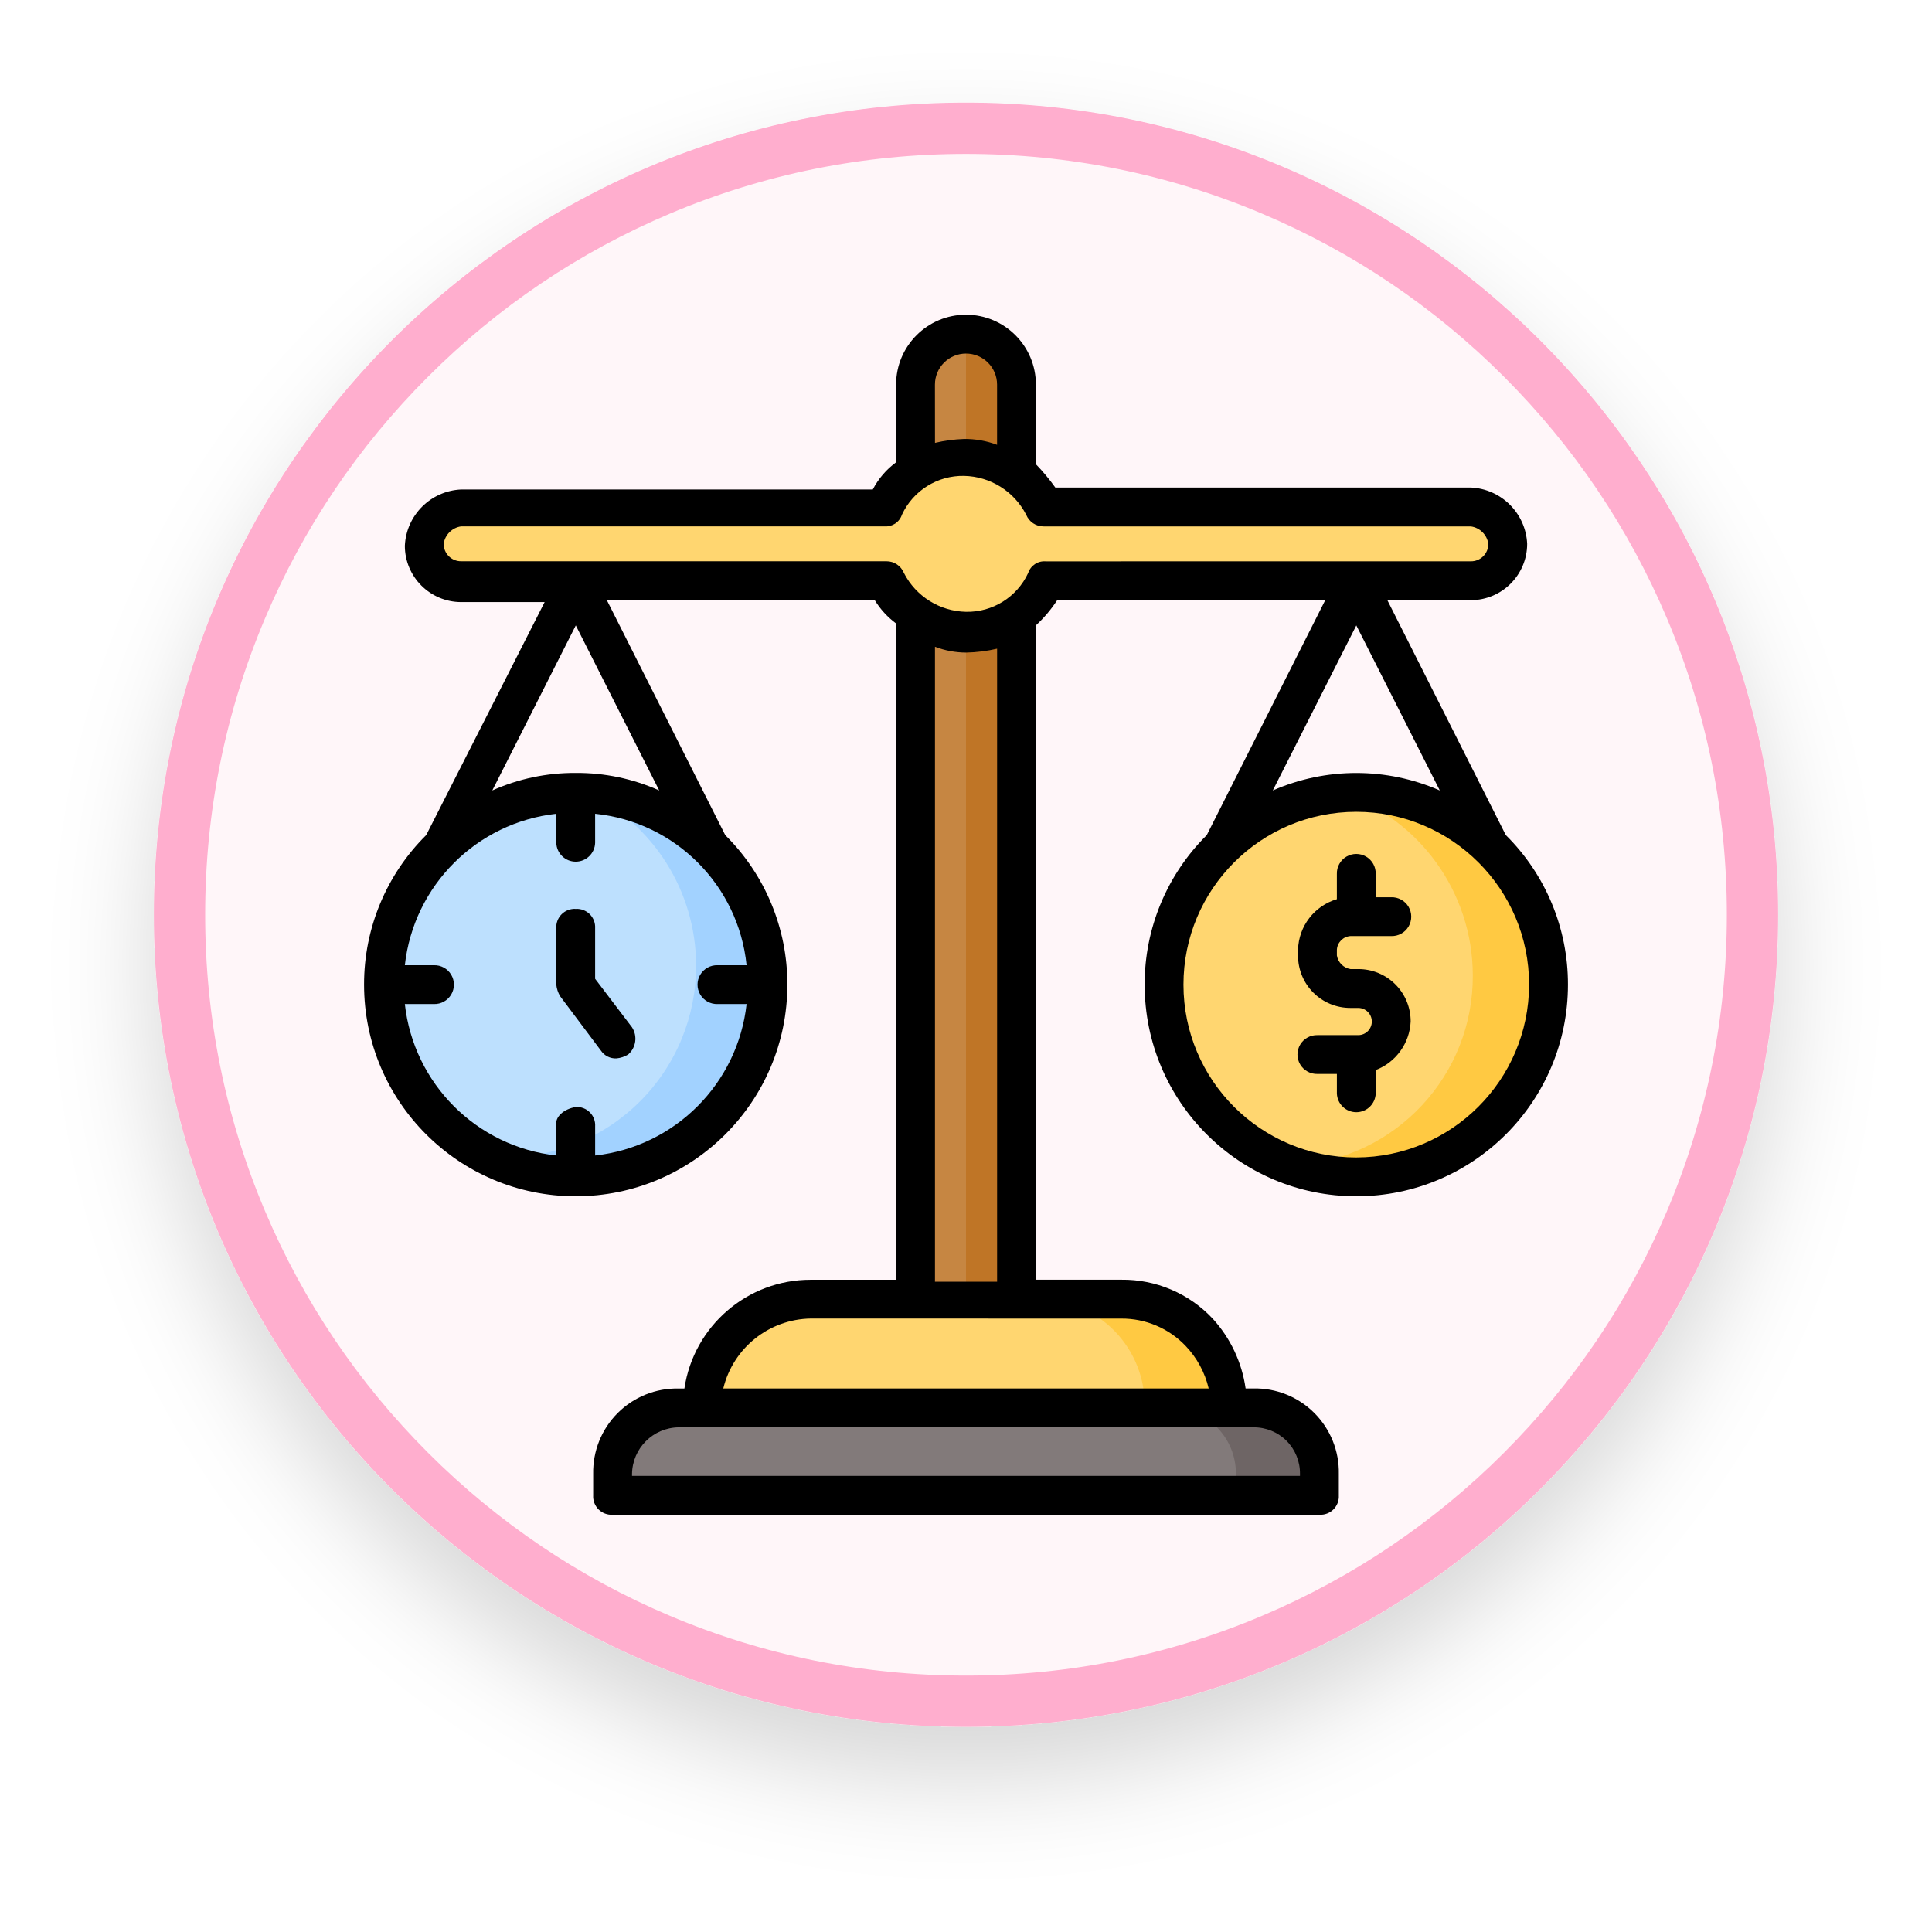
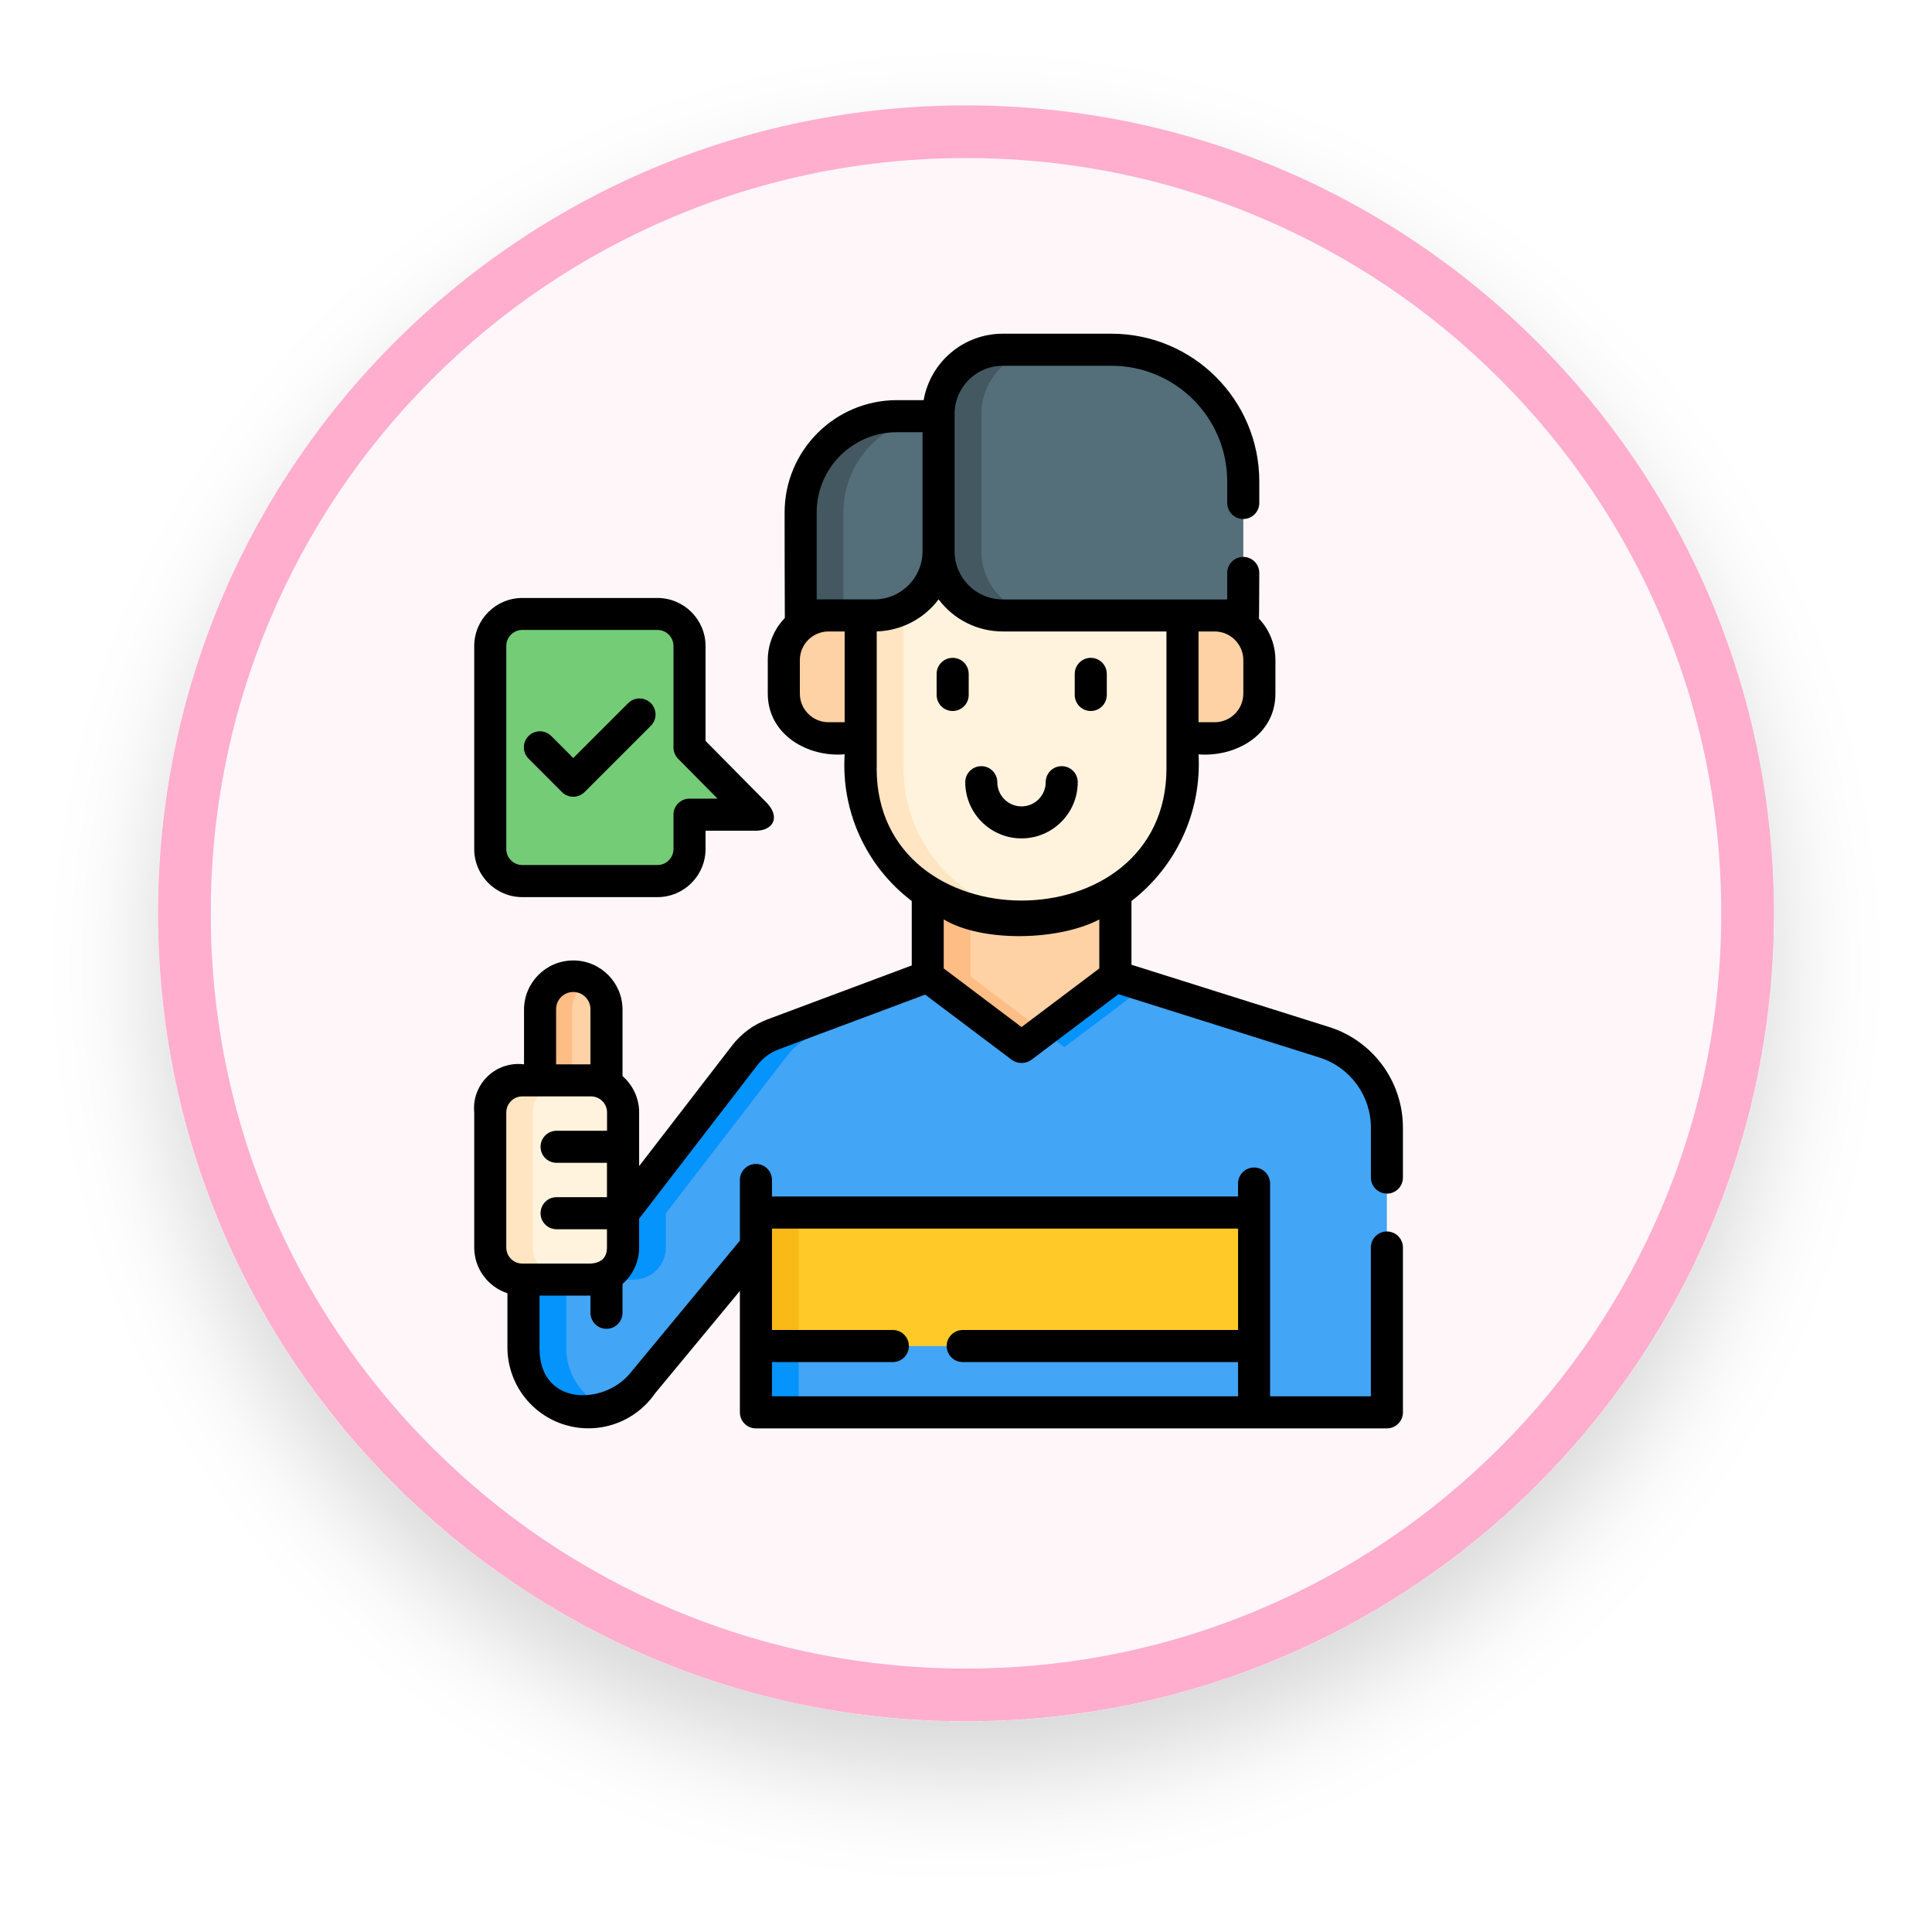
- <svg xmlns="http://www.w3.org/2000/svg" width="113" height="113" viewBox="0 0 113 113">
+ <svg xmlns="http://www.w3.org/2000/svg" width="110" height="110" viewBox="0 0 110 110">
  <defs>
-     <filter id="Path_982547" x="0" y="0" width="113" height="113" filterUnits="userSpaceOnUse">
+     <filter id="Path_982547" x="0" y="0" width="110" height="110" filterUnits="userSpaceOnUse">
      <feOffset dy="3" input="SourceAlpha" />
      <feGaussianBlur stdDeviation="3" result="blur" />
      <feFlood flood-opacity="0.161" />
      <feComposite operator="in" in2="blur" />
      <feComposite in="SourceGraphic" />
    </filter>
  </defs>
-   <g id="Group_1152472" data-name="Group 1152472" transform="translate(-326.454 -4315.379)">
-     <g id="Group_1148633" data-name="Group 1148633" transform="translate(71.408 600.047)">
-       <g id="Group_1148525" data-name="Group 1148525" transform="translate(264.046 3721.333)">
-         <g transform="matrix(1, 0, 0, 1, -9, -6)" filter="url(#Path_982547)">
-           <g id="Path_982547-2" data-name="Path 982547" transform="translate(9 6)" fill="#fff6f9">
-             <path d="M 47.5 93.5 C 41.289 93.5 35.265 92.284 29.595 89.886 C 24.118 87.569 19.198 84.252 14.973 80.027 C 10.748 75.802 7.431 70.882 5.114 65.405 C 2.716 59.735 1.5 53.711 1.5 47.5 C 1.5 41.289 2.716 35.265 5.114 29.595 C 7.431 24.118 10.748 19.198 14.973 14.973 C 19.198 10.748 24.118 7.431 29.595 5.114 C 35.265 2.716 41.289 1.5 47.5 1.5 C 53.711 1.5 59.735 2.716 65.405 5.114 C 70.882 7.431 75.802 10.748 80.027 14.973 C 84.252 19.198 87.569 24.118 89.886 29.595 C 92.284 35.265 93.5 41.289 93.5 47.5 C 93.5 53.711 92.284 59.735 89.886 65.405 C 87.569 70.882 84.252 75.802 80.027 80.027 C 75.802 84.252 70.882 87.569 65.405 89.886 C 59.735 92.284 53.711 93.5 47.5 93.5 Z" stroke="none" />
-             <path d="M 47.5 3 C 41.491 3 35.664 4.176 30.18 6.496 C 24.881 8.737 20.122 11.946 16.034 16.034 C 11.946 20.122 8.737 24.881 6.496 30.18 C 4.176 35.664 3 41.491 3 47.5 C 3 53.509 4.176 59.336 6.496 64.82 C 8.737 70.119 11.946 74.878 16.034 78.966 C 20.122 83.054 24.881 86.263 30.18 88.504 C 35.664 90.824 41.491 92 47.5 92 C 53.509 92 59.336 90.824 64.82 88.504 C 70.119 86.263 74.878 83.054 78.966 78.966 C 83.054 74.878 86.263 70.119 88.504 64.82 C 90.824 59.336 92 53.509 92 47.5 C 92 41.491 90.824 35.664 88.504 30.18 C 86.263 24.881 83.054 20.122 78.966 16.034 C 74.878 11.946 70.119 8.737 64.82 6.496 C 59.336 4.176 53.509 3 47.5 3 M 47.5 0 C 73.734 0 95 21.266 95 47.5 C 95 73.734 73.734 95 47.5 95 C 21.266 95 0 73.734 0 47.5 C 0 21.266 21.266 0 47.5 0 Z" stroke="none" fill="#ffaece" />
+   <g id="Group_1154783" data-name="Group 1154783" transform="translate(-798 -898)">
+     <g id="Group_1154686" data-name="Group 1154686">
+       <g id="Group_1154212" data-name="Group 1154212" transform="translate(-236 -5809)">
+         <g id="Group_1152583" data-name="Group 1152583" transform="translate(1043 6713)">
+           <g id="Group_1146973" data-name="Group 1146973" transform="translate(0 0)">
+             <g id="Group_1146954" data-name="Group 1146954">
+               <g transform="matrix(1, 0, 0, 1, -9, -6)" filter="url(#Path_982547)">
+                 <g id="Path_982547-2" data-name="Path 982547" transform="translate(9 6)" fill="#fff6f9">
+                   <path d="M 46 90.5 C 39.992 90.5 34.164 89.324 28.679 87.003 C 23.38 84.762 18.621 81.553 14.534 77.466 C 10.446 73.379 7.238 68.62 4.996 63.321 C 2.676 57.836 1.5 52.008 1.5 46 C 1.5 39.992 2.676 34.164 4.996 28.679 C 7.238 23.38 10.446 18.621 14.534 14.534 C 18.621 10.446 23.38 7.238 28.679 4.996 C 34.164 2.676 39.992 1.5 46 1.5 C 52.008 1.5 57.836 2.676 63.321 4.996 C 68.62 7.238 73.379 10.446 77.466 14.534 C 81.554 18.621 84.762 23.38 87.004 28.679 C 89.324 34.164 90.5 39.992 90.5 46 C 90.5 52.008 89.324 57.836 87.004 63.321 C 84.762 68.62 81.554 73.379 77.466 77.466 C 73.379 81.553 68.62 84.762 63.321 87.003 C 57.836 89.324 52.008 90.5 46 90.5 Z" stroke="none" />
+                   <path d="M 46 3 C 40.194 3 34.563 4.136 29.263 6.378 C 24.143 8.544 19.544 11.644 15.594 15.594 C 11.644 19.544 8.544 24.143 6.378 29.263 C 4.136 34.563 3 40.194 3 46 C 3 51.806 4.136 57.437 6.378 62.737 C 8.544 67.857 11.644 72.455 15.594 76.405 C 19.544 80.355 24.143 83.456 29.263 85.622 C 34.563 87.863 40.194 89 46 89 C 51.806 89 57.437 87.863 62.737 85.622 C 67.857 83.456 72.456 80.355 76.406 76.405 C 80.356 72.455 83.456 67.857 85.622 62.737 C 87.864 57.437 89 51.806 89 46 C 89 40.194 87.864 34.563 85.622 29.263 C 83.456 24.143 80.356 19.544 76.406 15.594 C 72.456 11.644 67.857 8.544 62.737 6.378 C 57.437 4.136 51.806 3 46 3 M 46 -7.62939453125e-06 C 71.405 -7.62939453125e-06 92 20.595 92 46 C 92 71.405 71.405 92 46 92 C 20.595 92 0 71.405 0 46 C 0 20.595 20.595 -7.62939453125e-06 46 -7.62939453125e-06 Z" stroke="none" fill="#ffaece" />
+                 </g>
+               </g>
+             </g>
          </g>
        </g>
      </g>
-     </g>
-     <g id="Balance" transform="translate(346.748 4332.687)">
-       <g id="Group_1152471" data-name="Group 1152471" transform="translate(1 1.1)">
-         <g id="Group_1152456" data-name="Group 1152456" transform="translate(1.136 27.938)">
-           <path id="Path_984030" data-name="Path 984030" d="M13.243,25.7A11.243,11.243,0,1,0,24.487,36.943,10.965,10.965,0,0,0,21.08,28.88a11.373,11.373,0,0,0-7.836-3.18Z" transform="translate(-2 -25.7)" fill="#bde0fe" fill-rule="evenodd" />
+       <g id="servicio-al-cliente" transform="translate(786.19 917)">
+         <path id="Path_990502" data-name="Path 990502" d="M261.613,261.412v4.772l-5.342,4.022-5.342-4.022v-4.772Z" transform="translate(-186.295 -229.587)" fill="#fed2a4" />
+         <path id="Path_990503" data-name="Path 990503" d="M253.363,266.184v-4.772h-2.435v4.772l5.342,4.022,1.217-.917Z" transform="translate(-186.294 -229.587)" fill="#ffbd86" />
+         <path id="Path_990504" data-name="Path 990504" d="M55.829,146.255H48.136a1.826,1.826,0,0,1-1.826-1.826v-11.56a1.826,1.826,0,0,1,1.826-1.826h7.693a1.826,1.826,0,0,1,1.826,1.826v5.78l3.782,3.825H57.655v1.955A1.826,1.826,0,0,1,55.829,146.255Z" transform="translate(-6.587 -115.089)" fill="#75cc77" />
+         <path id="Path_990505" data-name="Path 990505" d="M69.606,306.526h3.782V302.5a1.891,1.891,0,0,0-3.782,0Z" transform="translate(-27.047 -264.015)" fill="#fed2a4" />
+         <path id="Path_990506" data-name="Path 990506" d="M72.411,300.847a1.891,1.891,0,0,0-2.805,1.655v4.023h1.826V302.5A1.891,1.891,0,0,1,72.411,300.847Z" transform="translate(-27.047 -264.015)" fill="#ffbd86" />
+         <path id="Path_990507" data-name="Path 990507" d="M65.687,317.87a1.826,1.826,0,0,0,1.826-1.826v-1.955L74.44,305.1a3.651,3.651,0,0,1,1.614-1.192l8.81-3.293,5.338,4.022,5.338-4.022,11.933,3.759a5.111,5.111,0,0,1,3.527,4.86v16.2H75.077v-9.45L68.6,323.807a3.652,3.652,0,0,1-3.039,1.626h-.065a3.652,3.652,0,0,1-3.652-3.652v-3.911Z" transform="translate(-20.227 -264.015)" fill="#42a5f5" />
+         <g id="Group_1154684" data-name="Group 1154684" transform="translate(41.614 36.597)">
+           <path id="Path_990508" data-name="Path 990508" d="M306.026,304.634l4.621-3.481-1.717-.541-4.121,3.105Z" transform="translate(-275.23 -300.612)" fill="#0593fc" />
+           <path id="Path_990509" data-name="Path 990509" d="M170.559,411.017h2.435v11.376h-2.435Z" transform="translate(-157.324 -397.576)" fill="#0593fc" />
+           <path id="Path_990510" data-name="Path 990510" d="M64.277,321.781V317.87h3.846a1.826,1.826,0,0,0,1.826-1.826v-1.955l6.926-8.991a3.653,3.653,0,0,1,1.614-1.192l7.183-2.685-.807-.608-8.81,3.293a3.651,3.651,0,0,0-1.614,1.192l-6.926,8.991v1.955a1.826,1.826,0,0,1-1.826,1.826H61.842v3.911a3.652,3.652,0,0,0,3.652,3.652h.066a3.656,3.656,0,0,0,1.184-.2A3.656,3.656,0,0,1,64.277,321.781Z" transform="translate(-61.842 -300.612)" fill="#0593fc" />
        </g>
-         <g id="Group_1152457" data-name="Group 1152457" transform="translate(7.496 27.938)">
-           <path id="Path_984031" data-name="Path 984031" d="M19.525,35.808A11.2,11.2,0,0,1,8.281,47.051H7.6a11.441,11.441,0,0,0,4.883,1.136A11.2,11.2,0,0,0,23.727,36.943,10.965,10.965,0,0,0,20.32,28.88a11.281,11.281,0,0,0-7.155-3.18A11.272,11.272,0,0,1,19.525,35.808Z" transform="translate(-7.6 -25.7)" fill="#a2d2ff" fill-rule="evenodd" />
-         </g>
-         <g id="Group_1152458" data-name="Group 1152458" transform="translate(46.79 27.938)">
-           <path id="Path_984032" data-name="Path 984032" d="M45.607,28.88A10.965,10.965,0,0,0,42.2,36.943a11.243,11.243,0,1,0,22.487,0,11.244,11.244,0,0,0-19.08-8.063Z" transform="translate(-42.2 -25.7)" fill="#ffd670" fill-rule="evenodd" />
-         </g>
-         <g id="Group_1152459" data-name="Group 1152459" transform="translate(3.521 8.291)">
-           <path id="Path_984033" data-name="Path 984033" d="M40.442,15.668H65.314a2.156,2.156,0,0,0,2.158-2.158,2.234,2.234,0,0,0-2.158-2.158H40.328A5.2,5.2,0,0,0,35.672,8.4a5.9,5.9,0,0,0-2.839.795,4.263,4.263,0,0,0-1.817,2.158H6.258A2.234,2.234,0,0,0,4.1,13.511a2.156,2.156,0,0,0,2.158,2.158H31.129a5.2,5.2,0,0,0,4.656,2.953,5.062,5.062,0,0,0,2.953-.909A4.37,4.37,0,0,0,40.442,15.668Z" transform="translate(-4.1 -8.4)" fill="#ffd670" fill-rule="evenodd" />
-         </g>
-         <g id="Group_1152460" data-name="Group 1152460" transform="translate(32.254 1.136)">
-           <path id="Path_984034" data-name="Path 984034" d="M35.306,10.391V5.053a2.953,2.953,0,1,0-5.906,0v5.111a4.878,4.878,0,0,1,2.839-.795A4.983,4.983,0,0,1,35.306,10.391Z" transform="translate(-29.4 -2.1)" fill="#c68642" fill-rule="evenodd" />
-         </g>
-         <g id="Group_1152461" data-name="Group 1152461" transform="translate(32.254 17.603)">
-           <path id="Path_984035" data-name="Path 984035" d="M35.306,16.6a5.253,5.253,0,0,1-5.906,0V56.576h5.906Z" transform="translate(-29.4 -16.6)" fill="#c68642" fill-rule="evenodd" />
-         </g>
-         <g id="Group_1152462" data-name="Group 1152462" transform="translate(19.761 57.579)">
-           <path id="Path_984036" data-name="Path 984036" d="M42.931,51.8H24.76a6.349,6.349,0,0,0-6.36,6.36H49.177A6.184,6.184,0,0,0,42.931,51.8Z" transform="translate(-18.4 -51.8)" fill="#ffd670" fill-rule="evenodd" />
-         </g>
-         <g id="Group_1152463" data-name="Group 1152463" transform="translate(14.537 63.939)">
-           <path id="Path_984037" data-name="Path 984037" d="M49.8,57.4H17.661A3.829,3.829,0,0,0,13.8,61.261v1.249H55.139V61.261A3.829,3.829,0,0,0,51.278,57.4Z" transform="translate(-13.8 -57.4)" fill="#827a7a" fill-rule="evenodd" />
-         </g>
-         <g id="Group_1152464" data-name="Group 1152464" transform="translate(39.408 57.579)">
-           <path id="Path_984038" data-name="Path 984038" d="M35.7,51.8a6.184,6.184,0,0,1,6.246,6.36H46.83a6.184,6.184,0,0,0-6.246-6.36Z" transform="translate(-35.7 -51.8)" fill="#ffc942" fill-rule="evenodd" />
-         </g>
-         <g id="Group_1152465" data-name="Group 1152465" transform="translate(47.131 63.939)">
-           <path id="Path_984039" data-name="Path 984039" d="M45.907,57.4H42.5a3.829,3.829,0,0,1,3.861,3.861v1.249h4.883V61.261A3.829,3.829,0,0,0,47.383,57.4Z" transform="translate(-42.5 -57.4)" fill="#6e6565" fill-rule="evenodd" />
-         </g>
-         <g id="Group_1152466" data-name="Group 1152466" transform="translate(35.206 1.136)">
-           <path id="Path_984040" data-name="Path 984040" d="M32,2.1V9.368a5.138,5.138,0,0,1,2.953,1.022V5.053A2.932,2.932,0,0,0,32,2.1Z" transform="translate(-32 -2.1)" fill="#bf7526" fill-rule="evenodd" />
-         </g>
-         <g id="Group_1152467" data-name="Group 1152467" transform="translate(35.206 17.603)">
-           <path id="Path_984041" data-name="Path 984041" d="M34.953,16.6A5.062,5.062,0,0,1,32,17.509V56.576h2.953Z" transform="translate(-32 -16.6)" fill="#bf7526" fill-rule="evenodd" />
-         </g>
-         <g id="Group_1152468" data-name="Group 1152468" transform="translate(54.513 27.824)">
-           <path id="Path_984042" data-name="Path 984042" d="M51.612,25.714a11.3,11.3,0,0,1,7.723,10.675A11.08,11.08,0,0,1,49,47.519a12.025,12.025,0,0,0,3.521.568A11.2,11.2,0,0,0,63.764,36.843,11.242,11.242,0,0,0,52.521,25.6,2.5,2.5,0,0,1,51.612,25.714Z" transform="translate(-49 -25.6)" fill="#ffc942" fill-rule="evenodd" />
-         </g>
-         <g id="Group_1152470" data-name="Group 1152470">
-           <path id="Path_984043" data-name="Path 984043" d="M13.171,35.788V32.836A1.073,1.073,0,0,0,12.036,31.7,1.073,1.073,0,0,0,10.9,32.836v3.293a1.614,1.614,0,0,0,.227.681l2.385,3.18a1.033,1.033,0,0,0,.909.454,1.614,1.614,0,0,0,.681-.227,1.221,1.221,0,0,0,.227-1.59Z" transform="translate(0.343 3.052)" />
-           <g id="Group_1152469" data-name="Group 1152469">
-             <path id="Path_984044" data-name="Path 984044" d="M52.166,33.67h2.385a1.136,1.136,0,1,0,0-2.271h-.909V30.036a1.136,1.136,0,1,0-2.271,0v1.476A3.17,3.17,0,0,0,49.1,34.465v.341a3.054,3.054,0,0,0,3.066,3.066h.454a.795.795,0,1,1,0,1.59H50.236a1.136,1.136,0,1,0,0,2.271h1.136v1.136a1.136,1.136,0,0,0,2.271,0V41.506a3.2,3.2,0,0,0,2.044-2.839A3.054,3.054,0,0,0,52.621,35.6h-.454a.965.965,0,0,1-.795-.795v-.341a.853.853,0,0,1,.795-.795Z" transform="translate(5.527 2.672)" />
-             <path id="Path_984045" data-name="Path 984045" d="M67.778,31.536,60.851,17.795h4.883A3.3,3.3,0,0,0,69.028,14.5a3.453,3.453,0,0,0-3.293-3.293H41.43a12.028,12.028,0,0,0-1.136-1.363V5.188a4.088,4.088,0,0,0-8.177,0V9.731a4.624,4.624,0,0,0-1.363,1.59H6.678a3.453,3.453,0,0,0-3.293,3.293,3.3,3.3,0,0,0,3.293,3.293h4.883L4.634,31.536A12.273,12.273,0,0,0,1,40.281a12.379,12.379,0,1,0,24.758,0,12.273,12.273,0,0,0-3.634-8.745L15.2,17.795H30.869a4.841,4.841,0,0,0,1.249,1.363V57.544h-5a7.459,7.459,0,0,0-7.382,6.36H19.4a4.9,4.9,0,0,0-5,5V70.15a1.073,1.073,0,0,0,1.136,1.136H56.876a1.073,1.073,0,0,0,1.136-1.136V68.9a4.9,4.9,0,0,0-5-5H52.56a7.635,7.635,0,0,0-1.931-4.088,7.206,7.206,0,0,0-5.338-2.271h-5V19.271a7.819,7.819,0,0,0,1.249-1.476H57.217L50.289,31.536a12.273,12.273,0,0,0-3.634,8.745,12.379,12.379,0,1,0,24.758,0,12.273,12.273,0,0,0-3.634-8.745ZM34.389,5.188a1.817,1.817,0,1,1,3.634,0V8.709a5.3,5.3,0,0,0-1.931-.341,8.766,8.766,0,0,0-1.7.227ZM23.373,39.146h-1.7a1.136,1.136,0,1,0,0,2.271h1.7a10.023,10.023,0,0,1-8.858,8.858v-1.7a1.07,1.07,0,0,0-1.136-1.136c-.681.114-1.249.568-1.136,1.136v1.7a10.023,10.023,0,0,1-8.858-8.858h1.7a1.136,1.136,0,1,0,0-2.271h-1.7a10.023,10.023,0,0,1,8.858-8.858v1.7a1.136,1.136,0,0,0,2.271,0v-1.7A9.917,9.917,0,0,1,23.373,39.146ZM18.262,28.924A11.762,11.762,0,0,0,13.379,27.9,11.762,11.762,0,0,0,8.5,28.924l4.883-9.653ZM53.014,66.175A2.69,2.69,0,0,1,55.74,68.9v.114H16.672V68.9A2.764,2.764,0,0,1,19.4,66.175Zm-7.723-6.36A5.15,5.15,0,0,1,49.04,61.4,5.414,5.414,0,0,1,50.4,63.9H22.01a5.35,5.35,0,0,1,5.111-4.088Zm-10.9-2.271V20.52a5.144,5.144,0,0,0,1.817.341,8.826,8.826,0,0,0,1.817-.227V57.657H34.389Zm6.473-42.02a.993.993,0,0,0-1.022.681,3.923,3.923,0,0,1-3.634,2.271A4.178,4.178,0,0,1,32.572,16.2a1.091,1.091,0,0,0-1.022-.681H6.678A1.014,1.014,0,0,1,5.656,14.5a1.2,1.2,0,0,1,1.022-1.022H31.436a.993.993,0,0,0,1.022-.681,3.923,3.923,0,0,1,3.634-2.271A4.178,4.178,0,0,1,39.727,12.8a1.091,1.091,0,0,0,1.022.681H65.734A1.2,1.2,0,0,1,66.756,14.5a1.014,1.014,0,0,1-1.022,1.022Zm18.171,3.748,4.883,9.653a12.177,12.177,0,0,0-9.767,0Zm0,31.118A10.108,10.108,0,1,1,69.141,40.281,10.13,10.13,0,0,1,59.034,50.389Z" transform="translate(-1 -1.1)" />
-           </g>
+         <path id="Path_990511" data-name="Path 990511" d="M170.559,411.017h28.362v7.6H170.559Z" transform="translate(-115.71 -360.979)" fill="#ffca28" />
+         <path id="Path_990512" data-name="Path 990512" d="M170.559,411.017h2.435v7.6h-2.435Z" transform="translate(-115.71 -360.979)" fill="#f9b916" />
+         <path id="Path_990513" data-name="Path 990513" d="M187.979,131.752h-1.834A2.544,2.544,0,0,0,183.6,134.3V136.2a2.544,2.544,0,0,0,2.544,2.544h1.834Z" transform="translate(-127.164 -115.712)" fill="#fed2a4" />
+         <path id="Path_990514" data-name="Path 990514" d="M370.056,131.752h1.834a2.544,2.544,0,0,1,2.544,2.544V136.2a2.544,2.544,0,0,1-2.544,2.544h-1.834Z" transform="translate(-290.919 -115.712)" fill="#fed2a4" />
+         <path id="Path_990515" data-name="Path 990515" d="M219.559,103.847v8.8a8.462,8.462,0,0,0,8.462,8.462h1.4a8.462,8.462,0,0,0,8.462-8.462v-8.711l-9.161-3.856Z" transform="translate(-158.744 -87.893)" fill="#fff3de" />
+         <path id="Path_990516" data-name="Path 990516" d="M221.994,112.644v-8.8l7.93-3.263-1.2-.507-9.161,3.77v8.8a8.462,8.462,0,0,0,8.462,8.462h1.4c.174,0,.347-.007.519-.017a8.462,8.462,0,0,1-7.944-8.445Z" transform="translate(-158.744 -87.893)" fill="#ffe5c2" />
+         <path id="Path_990517" data-name="Path 990517" d="M191.469,49.907h4.2a3.652,3.652,0,0,0,3.652-3.652V38.562h-2.375a5.478,5.478,0,0,0-5.478,5.478Z" transform="translate(-134.074 -33.867)" fill="#546e7a" />
+         <path id="Path_990518" data-name="Path 990518" d="M199.322,38.563h-2.375a5.478,5.478,0,0,0-5.478,5.478v5.867H193.9V44.04A5.478,5.478,0,0,1,199.322,38.563Z" transform="translate(-134.073 -33.867)" fill="#435860" />
+         <path id="Path_990519" data-name="Path 990519" d="M265.829,7.5a7.5,7.5,0,0,1,7.5,7.5v7.63H259.631a3.652,3.652,0,0,1-3.652-3.652V11.154A3.652,3.652,0,0,1,259.631,7.5Z" transform="translate(-190.73 -6.589)" fill="#546e7a" />
+         <path id="Path_990520" data-name="Path 990520" d="M258.414,18.975V11.153A3.652,3.652,0,0,1,262.066,7.5h-2.435a3.652,3.652,0,0,0-3.652,3.652v7.822a3.652,3.652,0,0,0,3.652,3.652h2.435A3.652,3.652,0,0,1,258.414,18.975Z" transform="translate(-190.73 -6.588)" fill="#435860" />
+         <path id="Path_990521" data-name="Path 990521" d="M48.136,360.532h3.911a1.826,1.826,0,0,0,1.826-1.826v-7.693a1.826,1.826,0,0,0-1.826-1.826H48.136a1.826,1.826,0,0,0-1.826,1.826v7.693A1.826,1.826,0,0,0,48.136,360.532Z" transform="translate(-6.587 -306.676)" fill="#fff3de" />
+         <path id="Path_990522" data-name="Path 990522" d="M48.746,358.706v-7.693a1.826,1.826,0,0,1,1.826-1.826H48.137a1.826,1.826,0,0,0-1.826,1.826v7.693a1.826,1.826,0,0,0,1.826,1.826h2.435A1.826,1.826,0,0,1,48.746,358.706Z" transform="translate(-6.588 -306.676)" fill="#ffe5c2" />
+         <g id="Group_1154685" data-name="Group 1154685" transform="translate(38.81 0)">
+           <path id="Path_990523" data-name="Path 990523" d="M320.6,154.622a.913.913,0,0,0,.913-.913v-1.2a.913.913,0,0,0-1.826,0v1.2A.913.913,0,0,0,320.6,154.622Z" transform="translate(-285.496 -133.141)" />
+           <path id="Path_990524" data-name="Path 990524" d="M255.986,154.622a.913.913,0,0,0,.913-.913v-1.2a.913.913,0,0,0-1.826,0v1.2A.913.913,0,0,0,255.986,154.622Z" transform="translate(-228.745 -133.141)" />
+           <path id="Path_990525" data-name="Path 990525" d="M271.7,206.339a3.207,3.207,0,0,0,3.2-3.2.913.913,0,1,0-1.826,0,1.377,1.377,0,1,1-2.754,0,.913.913,0,1,0-1.826,0A3.207,3.207,0,0,0,271.7,206.339Z" transform="translate(-240.537 -177.604)" />
+           <path id="Path_990526" data-name="Path 990526" d="M90.774,48.961a.913.913,0,0,0,.913-.913V45.216a6.013,6.013,0,0,0-4.166-5.731L76.231,35.929V32.3a9.846,9.846,0,0,0,3.819-8.349c2.095.161,4.377-1.081,4.377-3.457V18.584a3.444,3.444,0,0,0-.937-2.363c.012-.059.018-2.6.018-2.6a.913.913,0,1,0-1.826,0v1.51H68.9a2.742,2.742,0,0,1-2.739-2.739V4.565A2.742,2.742,0,0,1,68.9,1.826h6.2A6.591,6.591,0,0,1,81.683,8.41V9.637a.913.913,0,1,0,1.826,0V8.41A8.419,8.419,0,0,0,75.1,0H68.9a4.572,4.572,0,0,0-4.5,3.782H62.873a6.4,6.4,0,0,0-6.391,6.391s.005,5.965.013,6.013a3.445,3.445,0,0,0-.971,2.4V20.49c0,2.339,2.272,3.637,4.378,3.457A9.707,9.707,0,0,0,63.721,32.3v3.669l-8.214,3.07a4.569,4.569,0,0,0-2.017,1.491L48.2,47.393V44.337a2.733,2.733,0,0,0-.946-2.068V38.488a2.8,2.8,0,1,0-5.608,0V41.6a2.52,2.52,0,0,0-2.836,2.739v7.693a2.744,2.744,0,0,0,1.891,2.6v3.133a4.611,4.611,0,0,0,8.4,2.574L53.936,54.5v6.914a.913.913,0,0,0,.913.913H90.774a.913.913,0,0,0,.913-.913V52.028a.913.913,0,0,0-1.826,0V60.5H84.124V48.386a.913.913,0,1,0-1.826,0v.739H55.763v-.942a.913.913,0,1,0-1.826,0v3.453L47.667,59.21c-1.495,1.8-5.14,1.859-5.14-1.444v-3h2.9v.978a.913.913,0,1,0,1.826,0V54.1a2.733,2.733,0,0,0,.946-2.068V50.385l6.736-8.744a2.744,2.744,0,0,1,1.211-.895l8.339-3.117,4.941,3.72a.956.956,0,0,0,1.157-.044l4.907-3.7,11.474,3.615a4.189,4.189,0,0,1,2.9,3.992v2.832a.913.913,0,0,0,.913.913ZM82.3,50.952v5.773H66.623a.913.913,0,0,0,0,1.826H82.3V60.5H55.763v-1.95h6.882a.913.913,0,0,0,0-1.826H55.763V50.952ZM43.472,38.488a.978.978,0,1,1,1.955,0V41.6H43.472Zm-2.836,5.849a.914.914,0,0,1,.913-.913H45.46a.914.914,0,0,1,.913.913V45.38H43.5a.913.913,0,0,0,0,1.826h2.868v1.956H43.5a.913.913,0,0,0,0,1.826h2.868V52.03c0,.609-.369.872-.912.913H41.549a.914.914,0,0,1-.913-.913ZM82.6,20.49a1.633,1.633,0,0,1-1.631,1.631h-.92V16.953h.92A1.633,1.633,0,0,1,82.6,18.584ZM58.308,10.173a4.57,4.57,0,0,1,4.565-4.565h1.462v6.78h0A2.742,2.742,0,0,1,61.6,15.127H58.308Zm.673,11.948A1.633,1.633,0,0,1,57.35,20.49V18.584a1.633,1.633,0,0,1,1.631-1.631h.92v5.168h-.92Zm2.747,2.629v-7.8a4.561,4.561,0,0,0,3.521-1.826A4.561,4.561,0,0,0,68.9,16.953h9.323v7.8c0,10.033-16.5,10.022-16.5,0ZM74.4,33.35v2.789l-4.429,3.337-4.429-3.337V33.35C67.724,34.656,72.066,34.575,74.4,33.35Z" transform="translate(-38.81 0)" />
+           <path id="Path_990527" data-name="Path 990527" d="M64.265,175.829a.913.913,0,0,0,1.291,0l3.782-3.782a.913.913,0,0,0-1.291-1.291l-3.136,3.136-1.245-1.245a.913.913,0,1,0-1.291,1.291Z" transform="translate(-59.271 -149.733)" />
+           <path id="Path_990528" data-name="Path 990528" d="M41.55,140.581h7.693a2.742,2.742,0,0,0,2.739-2.739V136.8h2.869c.964-.008,1.39-.743.649-1.555l-3.518-3.558v-5.4a2.742,2.742,0,0,0-2.739-2.739H41.55a2.742,2.742,0,0,0-2.739,2.739v11.56A2.742,2.742,0,0,0,41.55,140.581Zm-.913-14.3a.914.914,0,0,1,.913-.913h7.693a.914.914,0,0,1,.913.913v5.78a.913.913,0,0,0,.264.642l2.244,2.27H51.069a.913.913,0,0,0-.913.913v1.955a.914.914,0,0,1-.913.913H41.55a.914.914,0,0,1-.913-.913Z" transform="translate(-38.811 -108.502)" />
        </g>
      </g>
    </g>
  </g>
</svg>
